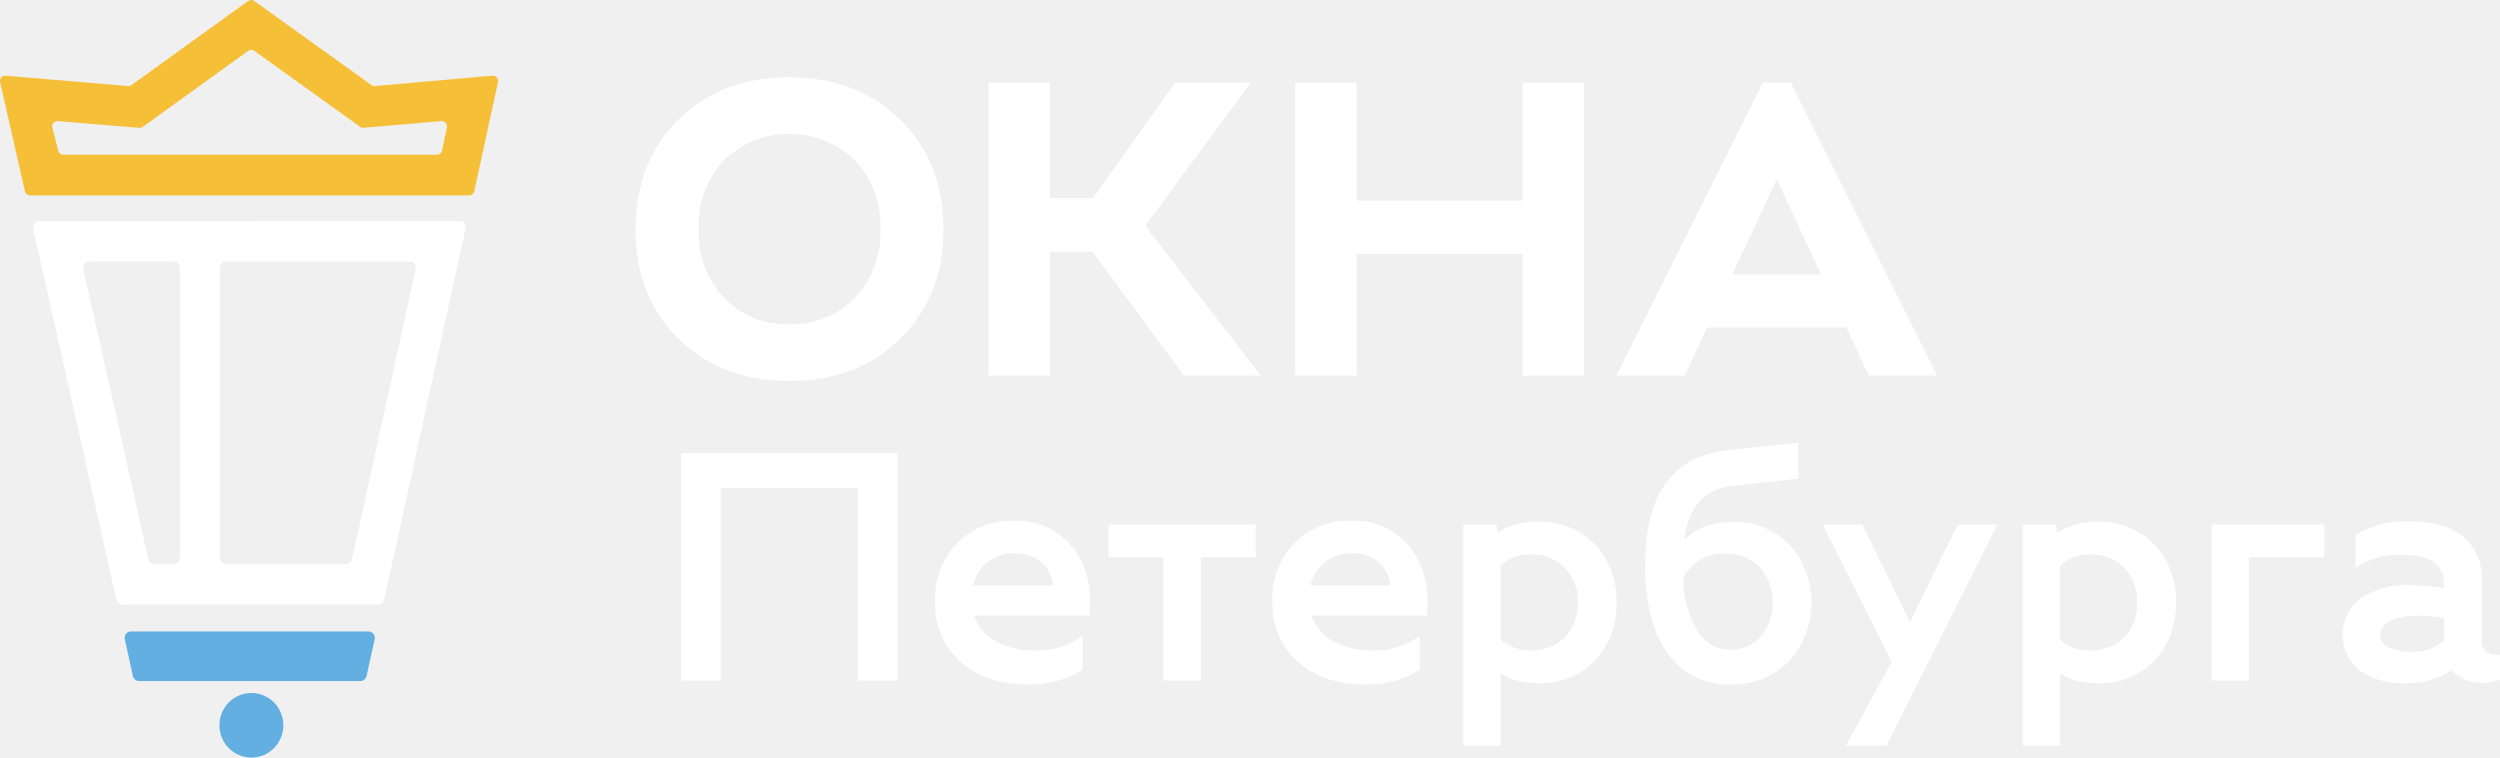
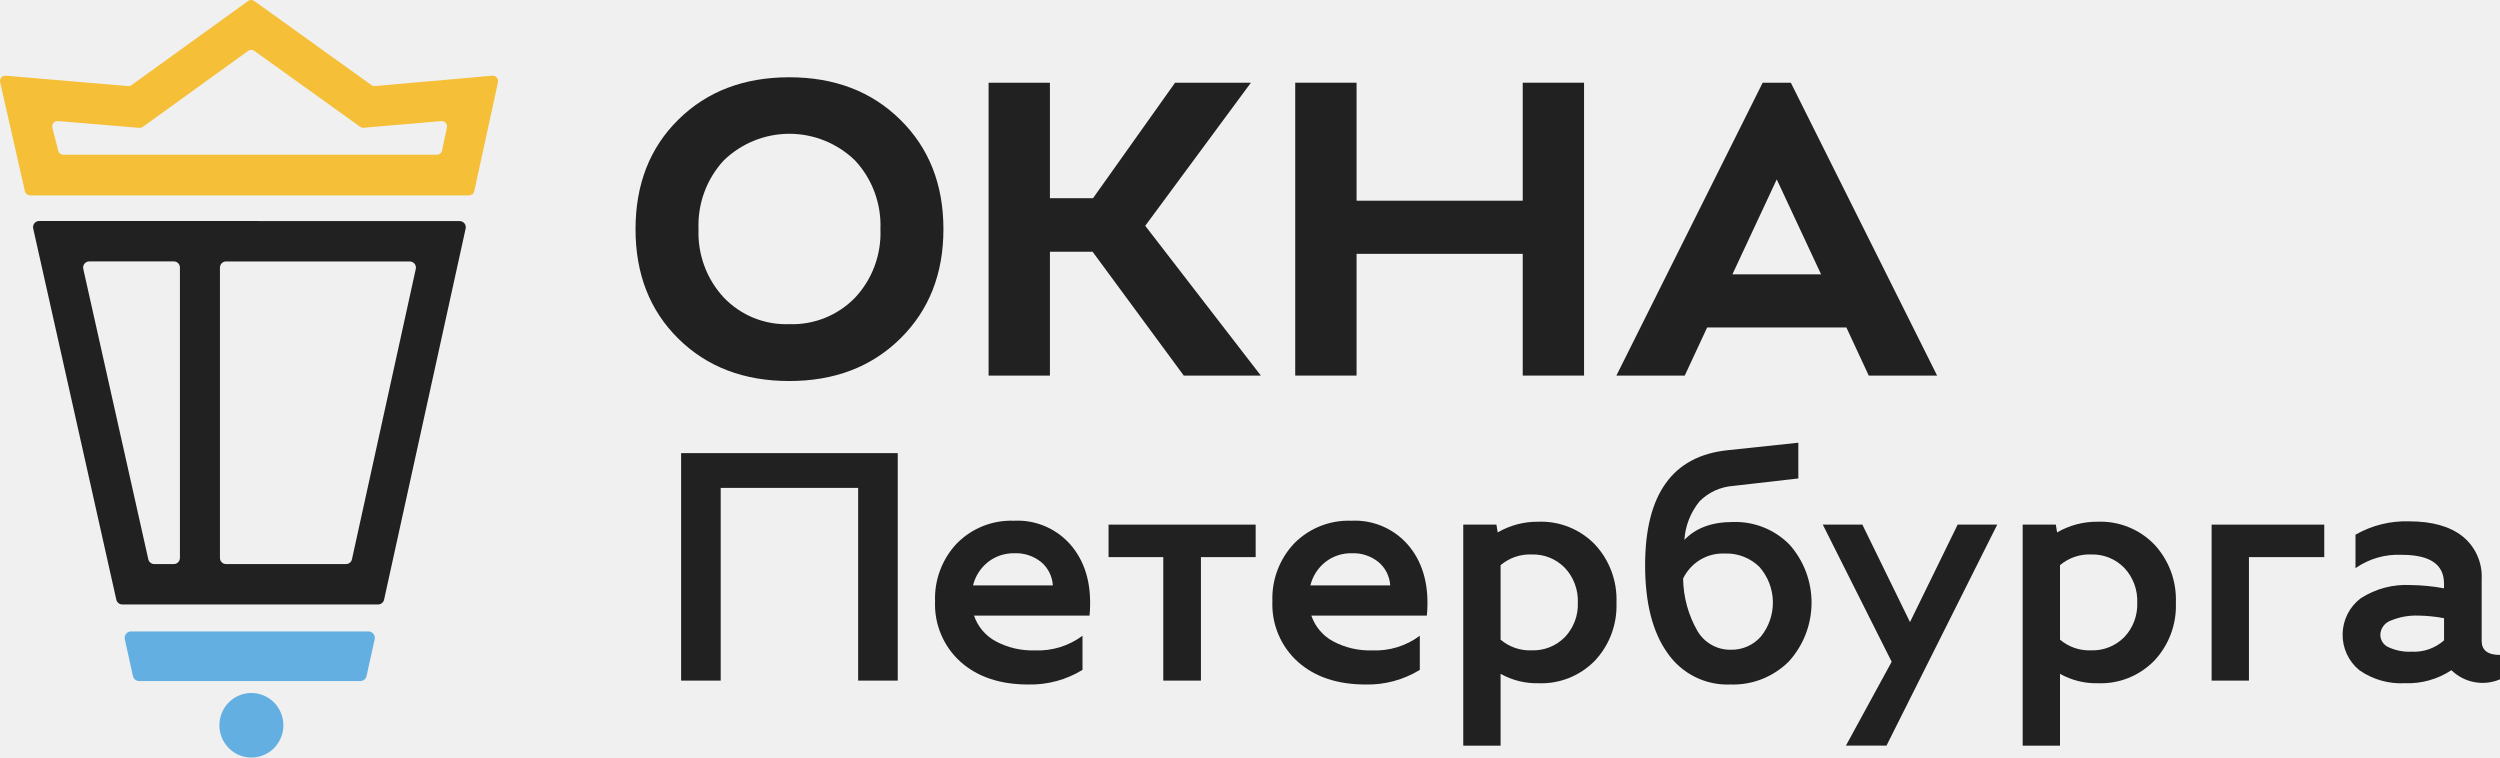
<svg xmlns="http://www.w3.org/2000/svg" width="132" height="40" viewBox="0 0 132 40" fill="none">
  <g clip-path="url(#clip0_201_378)">
-     <path d="M6.456 31.915H19.966C20.039 31.915 20.11 31.89 20.167 31.843C20.224 31.797 20.264 31.732 20.28 31.66L24.586 12.069C24.596 12.021 24.596 11.972 24.585 11.925C24.574 11.877 24.553 11.833 24.523 11.795C24.492 11.757 24.454 11.726 24.411 11.705C24.367 11.684 24.32 11.673 24.271 11.673L2.067 11.668C2.019 11.668 1.971 11.679 1.927 11.7C1.884 11.721 1.845 11.752 1.815 11.79C1.785 11.828 1.764 11.872 1.753 11.92C1.742 11.968 1.742 12.017 1.753 12.065L6.141 31.661C6.158 31.733 6.198 31.798 6.255 31.844C6.312 31.89 6.382 31.915 6.456 31.915ZM4.711 13.802H9.178C9.264 13.802 9.345 13.836 9.406 13.897C9.466 13.958 9.5 14.04 9.5 14.127V29.457C9.5 29.543 9.466 29.626 9.406 29.687C9.345 29.748 9.264 29.782 9.178 29.782H8.144C8.071 29.782 8 29.757 7.943 29.711C7.886 29.665 7.846 29.601 7.83 29.529L4.397 14.199C4.386 14.151 4.386 14.102 4.397 14.054C4.408 14.007 4.429 13.962 4.46 13.924C4.49 13.886 4.528 13.855 4.572 13.834C4.615 13.813 4.663 13.802 4.711 13.802M18.27 29.783H11.935C11.85 29.783 11.768 29.749 11.707 29.688C11.647 29.627 11.613 29.544 11.613 29.458V14.129C11.613 14.043 11.647 13.96 11.708 13.899C11.768 13.838 11.85 13.804 11.935 13.804L21.639 13.806C21.687 13.806 21.735 13.817 21.778 13.838C21.822 13.859 21.86 13.89 21.89 13.928C21.921 13.966 21.942 14.01 21.953 14.057C21.964 14.105 21.964 14.154 21.953 14.202L18.584 29.527C18.569 29.6 18.529 29.664 18.472 29.711C18.415 29.757 18.343 29.782 18.27 29.782" fill="#FFFFFF" />
+     <path d="M6.456 31.915H19.966C20.039 31.915 20.11 31.89 20.167 31.843C20.224 31.797 20.264 31.732 20.28 31.66L24.586 12.069C24.596 12.021 24.596 11.972 24.585 11.925C24.574 11.877 24.553 11.833 24.523 11.795C24.492 11.757 24.454 11.726 24.411 11.705C24.367 11.684 24.32 11.673 24.271 11.673L2.067 11.668C2.019 11.668 1.971 11.679 1.927 11.7C1.884 11.721 1.845 11.752 1.815 11.79C1.785 11.828 1.764 11.872 1.753 11.92C1.742 11.968 1.742 12.017 1.753 12.065L6.141 31.661C6.158 31.733 6.198 31.798 6.255 31.844C6.312 31.89 6.382 31.915 6.456 31.915ZM4.711 13.802H9.178C9.264 13.802 9.345 13.836 9.406 13.897C9.466 13.958 9.5 14.04 9.5 14.127V29.457C9.5 29.543 9.466 29.626 9.406 29.687C9.345 29.748 9.264 29.782 9.178 29.782H8.144C8.071 29.782 8 29.757 7.943 29.711C7.886 29.665 7.846 29.601 7.83 29.529L4.397 14.199C4.386 14.151 4.386 14.102 4.397 14.054C4.408 14.007 4.429 13.962 4.46 13.924C4.49 13.886 4.528 13.855 4.572 13.834C4.615 13.813 4.663 13.802 4.711 13.802M18.27 29.783H11.935C11.85 29.783 11.768 29.749 11.707 29.688C11.647 29.627 11.613 29.544 11.613 29.458V14.129C11.613 14.043 11.647 13.96 11.708 13.899C11.768 13.838 11.85 13.804 11.935 13.804L21.639 13.806C21.687 13.806 21.735 13.817 21.778 13.838C21.822 13.859 21.86 13.89 21.89 13.928C21.921 13.966 21.942 14.01 21.953 14.057C21.964 14.105 21.964 14.154 21.953 14.202L18.584 29.527C18.569 29.6 18.529 29.664 18.472 29.711C18.415 29.757 18.343 29.782 18.27 29.782" fill="#212121" />
    <path d="M19.458 33.34H6.914C6.864 33.34 6.815 33.352 6.77 33.373C6.725 33.395 6.685 33.427 6.654 33.466C6.623 33.506 6.601 33.552 6.59 33.601C6.578 33.65 6.578 33.701 6.589 33.75L7.018 35.695C7.035 35.77 7.076 35.837 7.135 35.885C7.194 35.932 7.268 35.959 7.343 35.959H19.029C19.104 35.959 19.178 35.932 19.237 35.885C19.296 35.837 19.337 35.77 19.354 35.695L19.783 33.75C19.794 33.701 19.794 33.65 19.782 33.601C19.771 33.552 19.749 33.506 19.718 33.466C19.686 33.427 19.647 33.395 19.602 33.373C19.557 33.352 19.508 33.34 19.458 33.34Z" fill="#64AFE2" />
    <path d="M14.962 38.295C14.962 38.632 14.863 38.962 14.678 39.242C14.492 39.522 14.228 39.741 13.92 39.87C13.611 39.999 13.272 40.033 12.944 39.967C12.617 39.901 12.316 39.739 12.079 39.5C11.843 39.262 11.682 38.958 11.617 38.627C11.552 38.297 11.586 37.954 11.713 37.642C11.841 37.331 12.058 37.064 12.335 36.877C12.613 36.69 12.94 36.59 13.274 36.59C13.721 36.59 14.151 36.769 14.468 37.089C14.784 37.409 14.962 37.843 14.962 38.295Z" fill="#64AFE2" />
    <path d="M24.766 10.317H1.59C1.528 10.317 1.468 10.297 1.418 10.258C1.369 10.22 1.333 10.166 1.317 10.106L0.01 4.352C-0.002 4.308 -0.002 4.262 0.008 4.217C0.018 4.173 0.038 4.131 0.067 4.097C0.096 4.062 0.133 4.035 0.175 4.017C0.217 4 0.262 3.993 0.307 3.997L6.757 4.545C6.823 4.551 6.89 4.533 6.945 4.493L13.099 0.053C13.147 0.018 13.204 3.8147e-06 13.263 3.8147e-06C13.322 3.8147e-06 13.379 0.018 13.427 0.053L19.611 4.492C19.666 4.531 19.732 4.549 19.799 4.543L25.994 3.997C26.038 3.993 26.084 4 26.125 4.018C26.167 4.035 26.204 4.063 26.233 4.097C26.262 4.132 26.283 4.173 26.293 4.218C26.303 4.262 26.302 4.308 26.291 4.353L25.039 10.104C25.023 10.165 24.988 10.219 24.939 10.257C24.889 10.295 24.829 10.316 24.766 10.316M3.348 8.171H23.066C23.128 8.171 23.189 8.15 23.238 8.112C23.288 8.074 23.323 8.02 23.339 7.959L23.593 6.748C23.605 6.704 23.605 6.658 23.596 6.613C23.585 6.569 23.565 6.527 23.536 6.493C23.507 6.458 23.47 6.431 23.428 6.413C23.387 6.396 23.341 6.389 23.297 6.393L19.203 6.745C19.136 6.751 19.069 6.733 19.015 6.694L13.43 2.686C13.382 2.652 13.325 2.633 13.266 2.633C13.207 2.633 13.15 2.652 13.102 2.686L7.543 6.698C7.488 6.737 7.422 6.755 7.355 6.75L3.061 6.393C3.016 6.389 2.971 6.396 2.929 6.413C2.887 6.431 2.85 6.458 2.821 6.493C2.792 6.527 2.772 6.569 2.762 6.613C2.752 6.658 2.752 6.704 2.764 6.748L3.075 7.959C3.091 8.02 3.127 8.074 3.176 8.112C3.225 8.15 3.286 8.171 3.348 8.171" fill="#F5BF38" />
-     <path d="M35.821 6.312C37.33 4.824 39.281 4.08 41.673 4.08C44.066 4.08 46.02 4.827 47.537 6.322C49.054 7.817 49.813 9.743 49.813 12.099C49.813 14.456 49.054 16.381 47.537 17.876C46.02 19.371 44.065 20.118 41.673 20.118C39.282 20.118 37.331 19.374 35.821 17.886C34.311 16.399 33.556 14.471 33.556 12.1C33.556 9.73 34.311 7.8 35.82 6.312M36.882 12.1C36.856 12.762 36.961 13.421 37.19 14.041C37.419 14.662 37.768 15.229 38.217 15.712C38.663 16.178 39.202 16.543 39.797 16.785C40.393 17.026 41.032 17.139 41.673 17.115C42.316 17.138 42.955 17.027 43.552 16.787C44.149 16.548 44.69 16.185 45.141 15.723C45.594 15.241 45.947 14.672 46.178 14.05C46.409 13.427 46.514 12.764 46.487 12.1C46.513 11.435 46.408 10.77 46.177 10.146C45.946 9.523 45.594 8.951 45.141 8.467C44.209 7.566 42.969 7.064 41.679 7.064C40.389 7.064 39.149 7.566 38.217 8.467C37.767 8.953 37.418 9.525 37.188 10.148C36.959 10.772 36.855 11.436 36.882 12.1Z" fill="#FFFFFF" />
-     <path d="M52.198 19.831V4.367H55.436V10.465H57.711L62.044 4.367H66.047L60.468 11.922L66.573 19.831H62.503L57.689 13.292H55.436V19.831H52.198Z" fill="#FFFFFF" />
-     <path d="M71.627 19.831H68.388V4.367H71.627V10.597H80.4V4.367H83.638V19.831H80.4V13.403H71.627V19.831Z" fill="#FFFFFF" />
-     <path d="M85.345 19.831L93.069 4.367H94.556L102.28 19.831H98.67L97.489 17.291H90.137L88.955 19.831L85.345 19.831ZM93.812 9.471L91.471 14.485H96.153L93.812 9.471Z" fill="#FFFFFF" />
-     <path d="M35.963 35.936V23.925H47.401V35.936H45.31V25.761H38.053V35.936H35.963Z" fill="#FFFFFF" />
-     <path d="M53.553 27.494C54.137 27.465 54.72 27.576 55.255 27.818C55.789 28.059 56.259 28.424 56.627 28.884C57.364 29.81 57.664 31.017 57.528 32.504H51.428C51.624 33.08 52.028 33.561 52.558 33.851C53.197 34.196 53.916 34.365 54.64 34.34C55.541 34.381 56.429 34.108 57.156 33.568V35.37C56.296 35.896 55.306 36.164 54.3 36.142C52.805 36.142 51.61 35.742 50.714 34.942C50.271 34.544 49.92 34.05 49.688 33.498C49.455 32.946 49.347 32.349 49.371 31.75C49.35 31.187 49.442 30.626 49.641 30.1C49.839 29.574 50.141 29.093 50.527 28.687C50.922 28.288 51.395 27.976 51.916 27.771C52.436 27.566 52.993 27.472 53.552 27.495M51.377 30.909H55.591C55.577 30.672 55.514 30.439 55.408 30.227C55.301 30.015 55.152 29.826 54.971 29.675C54.573 29.356 54.076 29.191 53.568 29.211C53.062 29.199 52.567 29.362 52.166 29.675C51.774 29.986 51.496 30.42 51.376 30.909" fill="#FFFFFF" />
-     <path d="M61.421 29.416H58.532V27.7H66.299V29.416H63.409V35.936H61.421V29.416Z" fill="#FFFFFF" />
-     <path d="M71.363 27.494C71.948 27.465 72.531 27.576 73.065 27.818C73.599 28.059 74.07 28.424 74.438 28.884C75.174 29.81 75.475 31.017 75.339 32.504H69.239C69.435 33.08 69.838 33.561 70.369 33.851C71.008 34.196 71.726 34.365 72.451 34.34C73.352 34.381 74.24 34.109 74.966 33.568V35.37C74.107 35.896 73.116 36.164 72.111 36.142C70.616 36.142 69.421 35.742 68.525 34.942C68.082 34.544 67.731 34.05 67.499 33.498C67.266 32.946 67.158 32.349 67.182 31.75C67.162 31.187 67.253 30.626 67.452 30.1C67.65 29.574 67.952 29.093 68.338 28.687C68.733 28.288 69.206 27.976 69.727 27.771C70.248 27.566 70.805 27.472 71.363 27.495M69.188 30.909H73.403C73.389 30.672 73.326 30.439 73.22 30.227C73.113 30.015 72.964 29.826 72.782 29.675C72.385 29.356 71.888 29.191 71.38 29.211C70.874 29.199 70.379 29.362 69.978 29.675C69.586 29.986 69.308 30.42 69.188 30.909Z" fill="#FFFFFF" />
-     <path d="M77.26 39.368V27.7H79.011L79.079 28.111C79.73 27.733 80.469 27.538 81.22 27.547C81.772 27.526 82.323 27.62 82.836 27.826C83.35 28.031 83.815 28.342 84.203 28.739C84.588 29.149 84.888 29.633 85.085 30.162C85.282 30.691 85.372 31.255 85.35 31.819C85.372 32.383 85.282 32.945 85.085 33.473C84.888 34.001 84.588 34.483 84.203 34.891C83.817 35.285 83.353 35.593 82.843 35.797C82.332 36.001 81.786 36.096 81.237 36.075C80.537 36.093 79.844 35.921 79.231 35.578V39.37H77.26V39.368ZM79.231 33.774C79.687 34.16 80.269 34.361 80.863 34.338C81.19 34.351 81.516 34.295 81.82 34.174C82.124 34.053 82.4 33.869 82.63 33.635C82.859 33.393 83.036 33.107 83.153 32.795C83.27 32.483 83.323 32.15 83.31 31.816C83.323 31.481 83.269 31.147 83.152 30.833C83.036 30.52 82.858 30.232 82.63 29.988C82.401 29.752 82.126 29.566 81.821 29.443C81.517 29.321 81.19 29.264 80.863 29.276C80.269 29.254 79.687 29.455 79.231 29.841V33.774Z" fill="#FFFFFF" />
-     <path d="M91.23 23.77L94.952 23.375V25.263L91.502 25.657C90.835 25.706 90.207 25.995 89.734 26.472C89.264 27.049 88.984 27.76 88.936 28.506C89.536 27.877 90.386 27.562 91.487 27.562C92.041 27.542 92.593 27.637 93.109 27.842C93.626 28.047 94.094 28.358 94.486 28.755C95.243 29.604 95.658 30.709 95.65 31.851C95.642 32.994 95.212 34.093 94.444 34.932C94.039 35.333 93.558 35.648 93.03 35.856C92.501 36.064 91.936 36.161 91.369 36.141C90.722 36.169 90.079 36.032 89.498 35.743C88.917 35.453 88.418 35.021 88.047 34.485C87.257 33.382 86.862 31.835 86.862 29.845C86.862 26.093 88.318 24.068 91.23 23.77ZM88.868 30.548C88.882 31.526 89.145 32.483 89.632 33.328C89.814 33.632 90.071 33.882 90.378 34.053C90.685 34.225 91.032 34.312 91.383 34.306C91.684 34.314 91.983 34.255 92.259 34.134C92.535 34.012 92.781 33.831 92.98 33.603C93.4 33.082 93.622 32.428 93.608 31.757C93.594 31.086 93.344 30.442 92.904 29.939C92.663 29.701 92.377 29.515 92.063 29.393C91.749 29.27 91.413 29.214 91.077 29.227C90.621 29.205 90.168 29.318 89.775 29.553C89.383 29.788 89.067 30.134 88.867 30.548" fill="#FFFFFF" />
-     <path d="M99.88 34.941L96.243 27.7H98.333L100.848 32.847L103.364 27.7H105.454L99.608 39.367H97.466L99.88 34.941Z" fill="#FFFFFF" />
-     <path d="M106.797 39.368V27.7H108.547L108.615 28.111C109.266 27.733 110.006 27.538 110.757 27.547C111.309 27.526 111.859 27.62 112.373 27.826C112.886 28.031 113.352 28.342 113.739 28.739C114.124 29.149 114.424 29.633 114.621 30.162C114.818 30.691 114.908 31.255 114.886 31.819C114.909 32.383 114.819 32.945 114.622 33.473C114.425 34.001 114.125 34.483 113.739 34.891C113.353 35.285 112.89 35.593 112.379 35.797C111.869 36.001 111.322 36.096 110.774 36.075C110.073 36.093 109.381 35.921 108.768 35.578V39.37H106.797V39.368ZM108.768 33.774C109.224 34.16 109.805 34.361 110.399 34.338C110.726 34.351 111.052 34.295 111.356 34.174C111.661 34.053 111.937 33.869 112.167 33.635C112.395 33.393 112.573 33.107 112.69 32.795C112.806 32.483 112.86 32.15 112.847 31.816C112.859 31.481 112.806 31.147 112.689 30.833C112.572 30.52 112.395 30.232 112.167 29.988C111.938 29.752 111.662 29.566 111.358 29.443C111.053 29.321 110.727 29.264 110.399 29.276C109.805 29.254 109.224 29.455 108.768 29.841V33.774Z" fill="#FFFFFF" />
-     <path d="M116.773 35.936V27.7H122.721V29.416H118.744V35.936H116.773Z" fill="#FFFFFF" />
-     <path d="M126.986 36.073C126.129 36.121 125.28 35.88 124.573 35.387C124.291 35.156 124.064 34.863 123.911 34.53C123.758 34.198 123.682 33.834 123.69 33.467C123.697 33.101 123.788 32.74 123.954 32.414C124.12 32.088 124.358 31.805 124.65 31.586C125.437 31.081 126.361 30.838 127.292 30.891C127.879 30.898 128.465 30.956 129.043 31.062V30.805C129.043 29.799 128.3 29.295 126.816 29.295C125.946 29.251 125.086 29.498 124.37 29.998V28.231C125.234 27.738 126.216 27.494 127.209 27.527C128.42 27.527 129.36 27.793 130.03 28.325C130.362 28.594 130.627 28.939 130.801 29.332C130.976 29.724 131.055 30.153 131.032 30.583V33.843C131.032 34.335 131.355 34.581 132.001 34.581V35.868C131.574 36.05 131.103 36.102 130.647 36.016C130.19 35.931 129.769 35.712 129.435 35.387C128.709 35.865 127.855 36.104 126.989 36.074M127.72 32.505C127.208 32.481 126.698 32.572 126.225 32.77C126.07 32.825 125.936 32.926 125.839 33.059C125.742 33.192 125.687 33.352 125.681 33.517C125.682 33.659 125.725 33.797 125.803 33.915C125.882 34.032 125.993 34.123 126.123 34.177C126.502 34.349 126.915 34.429 127.329 34.409C127.957 34.444 128.574 34.229 129.046 33.809V32.641C128.609 32.558 128.165 32.512 127.72 32.504" fill="#FFFFFF" />
+     <path d="M35.821 6.312C37.33 4.824 39.281 4.08 41.673 4.08C44.066 4.08 46.02 4.827 47.537 6.322C49.054 7.817 49.813 9.743 49.813 12.099C49.813 14.456 49.054 16.381 47.537 17.876C46.02 19.371 44.065 20.118 41.673 20.118C39.282 20.118 37.331 19.374 35.821 17.886C34.311 16.399 33.556 14.471 33.556 12.1C33.556 9.73 34.311 7.8 35.82 6.312M36.882 12.1C36.856 12.762 36.961 13.421 37.19 14.041C37.419 14.662 37.768 15.229 38.217 15.712C38.663 16.178 39.202 16.543 39.797 16.785C40.393 17.026 41.032 17.139 41.673 17.115C42.316 17.138 42.955 17.027 43.552 16.787C44.149 16.548 44.69 16.185 45.141 15.723C45.594 15.241 45.947 14.672 46.178 14.05C46.409 13.427 46.514 12.764 46.487 12.1C46.513 11.435 46.408 10.77 46.177 10.146C45.946 9.523 45.594 8.951 45.141 8.467C44.209 7.566 42.969 7.064 41.679 7.064C40.389 7.064 39.149 7.566 38.217 8.467C37.767 8.953 37.418 9.525 37.188 10.148C36.959 10.772 36.855 11.436 36.882 12.1Z" fill="#212121" />
+     <path d="M52.198 19.831V4.367H55.436V10.465H57.711L62.044 4.367H66.047L60.468 11.922L66.573 19.831H62.503L57.689 13.292H55.436V19.831H52.198Z" fill="#212121" />
+     <path d="M71.627 19.831H68.388V4.367H71.627V10.597H80.4V4.367H83.638V19.831H80.4V13.403H71.627V19.831Z" fill="#212121" />
+     <path d="M85.345 19.831L93.069 4.367H94.556L102.28 19.831H98.67L97.489 17.291H90.137L88.955 19.831L85.345 19.831ZM93.812 9.471L91.471 14.485H96.153L93.812 9.471Z" fill="#212121" />
+     <path d="M35.963 35.936V23.925H47.401V35.936H45.31V25.761H38.053V35.936H35.963Z" fill="#212121" />
+     <path d="M53.553 27.494C54.137 27.465 54.72 27.576 55.255 27.818C55.789 28.059 56.259 28.424 56.627 28.884C57.364 29.81 57.664 31.017 57.528 32.504H51.428C51.624 33.08 52.028 33.561 52.558 33.851C53.197 34.196 53.916 34.365 54.64 34.34C55.541 34.381 56.429 34.108 57.156 33.568V35.37C56.296 35.896 55.306 36.164 54.3 36.142C52.805 36.142 51.61 35.742 50.714 34.942C50.271 34.544 49.92 34.05 49.688 33.498C49.455 32.946 49.347 32.349 49.371 31.75C49.35 31.187 49.442 30.626 49.641 30.1C49.839 29.574 50.141 29.093 50.527 28.687C50.922 28.288 51.395 27.976 51.916 27.771C52.436 27.566 52.993 27.472 53.552 27.495M51.377 30.909H55.591C55.577 30.672 55.514 30.439 55.408 30.227C55.301 30.015 55.152 29.826 54.971 29.675C54.573 29.356 54.076 29.191 53.568 29.211C53.062 29.199 52.567 29.362 52.166 29.675C51.774 29.986 51.496 30.42 51.376 30.909" fill="#212121" />
+     <path d="M61.421 29.416H58.532V27.7H66.299V29.416H63.409V35.936H61.421V29.416Z" fill="#212121" />
+     <path d="M71.363 27.494C71.948 27.465 72.531 27.576 73.065 27.818C73.599 28.059 74.07 28.424 74.438 28.884C75.174 29.81 75.475 31.017 75.339 32.504H69.239C69.435 33.08 69.838 33.561 70.369 33.851C71.008 34.196 71.726 34.365 72.451 34.34C73.352 34.381 74.24 34.109 74.966 33.568V35.37C74.107 35.896 73.116 36.164 72.111 36.142C70.616 36.142 69.421 35.742 68.525 34.942C68.082 34.544 67.731 34.05 67.499 33.498C67.266 32.946 67.158 32.349 67.182 31.75C67.162 31.187 67.253 30.626 67.452 30.1C67.65 29.574 67.952 29.093 68.338 28.687C68.733 28.288 69.206 27.976 69.727 27.771C70.248 27.566 70.805 27.472 71.363 27.495M69.188 30.909H73.403C73.389 30.672 73.326 30.439 73.22 30.227C73.113 30.015 72.964 29.826 72.782 29.675C72.385 29.356 71.888 29.191 71.38 29.211C70.874 29.199 70.379 29.362 69.978 29.675C69.586 29.986 69.308 30.42 69.188 30.909Z" fill="#212121" />
+     <path d="M77.26 39.368V27.7H79.011L79.079 28.111C79.73 27.733 80.469 27.538 81.22 27.547C81.772 27.526 82.323 27.62 82.836 27.826C83.35 28.031 83.815 28.342 84.203 28.739C84.588 29.149 84.888 29.633 85.085 30.162C85.282 30.691 85.372 31.255 85.35 31.819C85.372 32.383 85.282 32.945 85.085 33.473C84.888 34.001 84.588 34.483 84.203 34.891C83.817 35.285 83.353 35.593 82.843 35.797C82.332 36.001 81.786 36.096 81.237 36.075C80.537 36.093 79.844 35.921 79.231 35.578V39.37H77.26V39.368ZM79.231 33.774C79.687 34.16 80.269 34.361 80.863 34.338C81.19 34.351 81.516 34.295 81.82 34.174C82.124 34.053 82.4 33.869 82.63 33.635C82.859 33.393 83.036 33.107 83.153 32.795C83.27 32.483 83.323 32.15 83.31 31.816C83.323 31.481 83.269 31.147 83.152 30.833C83.036 30.52 82.858 30.232 82.63 29.988C82.401 29.752 82.126 29.566 81.821 29.443C81.517 29.321 81.19 29.264 80.863 29.276C80.269 29.254 79.687 29.455 79.231 29.841V33.774Z" fill="#212121" />
+     <path d="M91.23 23.77L94.952 23.375V25.263L91.502 25.657C90.835 25.706 90.207 25.995 89.734 26.472C89.264 27.049 88.984 27.76 88.936 28.506C89.536 27.877 90.386 27.562 91.487 27.562C92.041 27.542 92.593 27.637 93.109 27.842C93.626 28.047 94.094 28.358 94.486 28.755C95.243 29.604 95.658 30.709 95.65 31.851C95.642 32.994 95.212 34.093 94.444 34.932C94.039 35.333 93.558 35.648 93.03 35.856C92.501 36.064 91.936 36.161 91.369 36.141C90.722 36.169 90.079 36.032 89.498 35.743C88.917 35.453 88.418 35.021 88.047 34.485C87.257 33.382 86.862 31.835 86.862 29.845C86.862 26.093 88.318 24.068 91.23 23.77ZM88.868 30.548C88.882 31.526 89.145 32.483 89.632 33.328C89.814 33.632 90.071 33.882 90.378 34.053C90.685 34.225 91.032 34.312 91.383 34.306C91.684 34.314 91.983 34.255 92.259 34.134C92.535 34.012 92.781 33.831 92.98 33.603C93.4 33.082 93.622 32.428 93.608 31.757C93.594 31.086 93.344 30.442 92.904 29.939C92.663 29.701 92.377 29.515 92.063 29.393C91.749 29.27 91.413 29.214 91.077 29.227C90.621 29.205 90.168 29.318 89.775 29.553C89.383 29.788 89.067 30.134 88.867 30.548" fill="#212121" />
+     <path d="M99.88 34.941L96.243 27.7H98.333L100.848 32.847L103.364 27.7H105.454L99.608 39.367H97.466L99.88 34.941Z" fill="#212121" />
+     <path d="M106.797 39.368V27.7H108.547L108.615 28.111C109.266 27.733 110.006 27.538 110.757 27.547C111.309 27.526 111.859 27.62 112.373 27.826C112.886 28.031 113.352 28.342 113.739 28.739C114.124 29.149 114.424 29.633 114.621 30.162C114.818 30.691 114.908 31.255 114.886 31.819C114.909 32.383 114.819 32.945 114.622 33.473C114.425 34.001 114.125 34.483 113.739 34.891C113.353 35.285 112.89 35.593 112.379 35.797C111.869 36.001 111.322 36.096 110.774 36.075C110.073 36.093 109.381 35.921 108.768 35.578V39.37H106.797V39.368ZM108.768 33.774C109.224 34.16 109.805 34.361 110.399 34.338C110.726 34.351 111.052 34.295 111.356 34.174C111.661 34.053 111.937 33.869 112.167 33.635C112.395 33.393 112.573 33.107 112.69 32.795C112.806 32.483 112.86 32.15 112.847 31.816C112.859 31.481 112.806 31.147 112.689 30.833C112.572 30.52 112.395 30.232 112.167 29.988C111.938 29.752 111.662 29.566 111.358 29.443C111.053 29.321 110.727 29.264 110.399 29.276C109.805 29.254 109.224 29.455 108.768 29.841V33.774Z" fill="#212121" />
+     <path d="M116.773 35.936V27.7H122.721V29.416H118.744V35.936H116.773Z" fill="#212121" />
+     <path d="M126.986 36.073C126.129 36.121 125.28 35.88 124.573 35.387C124.291 35.156 124.064 34.863 123.911 34.53C123.758 34.198 123.682 33.834 123.69 33.467C123.697 33.101 123.788 32.74 123.954 32.414C124.12 32.088 124.358 31.805 124.65 31.586C125.437 31.081 126.361 30.838 127.292 30.891C127.879 30.898 128.465 30.956 129.043 31.062V30.805C129.043 29.799 128.3 29.295 126.816 29.295C125.946 29.251 125.086 29.498 124.37 29.998V28.231C125.234 27.738 126.216 27.494 127.209 27.527C128.42 27.527 129.36 27.793 130.03 28.325C130.362 28.594 130.627 28.939 130.801 29.332C130.976 29.724 131.055 30.153 131.032 30.583V33.843C131.032 34.335 131.355 34.581 132.001 34.581V35.868C131.574 36.05 131.103 36.102 130.647 36.016C130.19 35.931 129.769 35.712 129.435 35.387C128.709 35.865 127.855 36.104 126.989 36.074M127.72 32.505C127.208 32.481 126.698 32.572 126.225 32.77C126.07 32.825 125.936 32.926 125.839 33.059C125.742 33.192 125.687 33.352 125.681 33.517C125.682 33.659 125.725 33.797 125.803 33.915C125.882 34.032 125.993 34.123 126.123 34.177C126.502 34.349 126.915 34.429 127.329 34.409C127.957 34.444 128.574 34.229 129.046 33.809V32.641C128.609 32.558 128.165 32.512 127.72 32.504" fill="#212121" />
  </g>
  <defs>
    <clipPath id="clip0_201_378">
      <rect width="132" height="40" fill="white" />
    </clipPath>
  </defs>
</svg>
